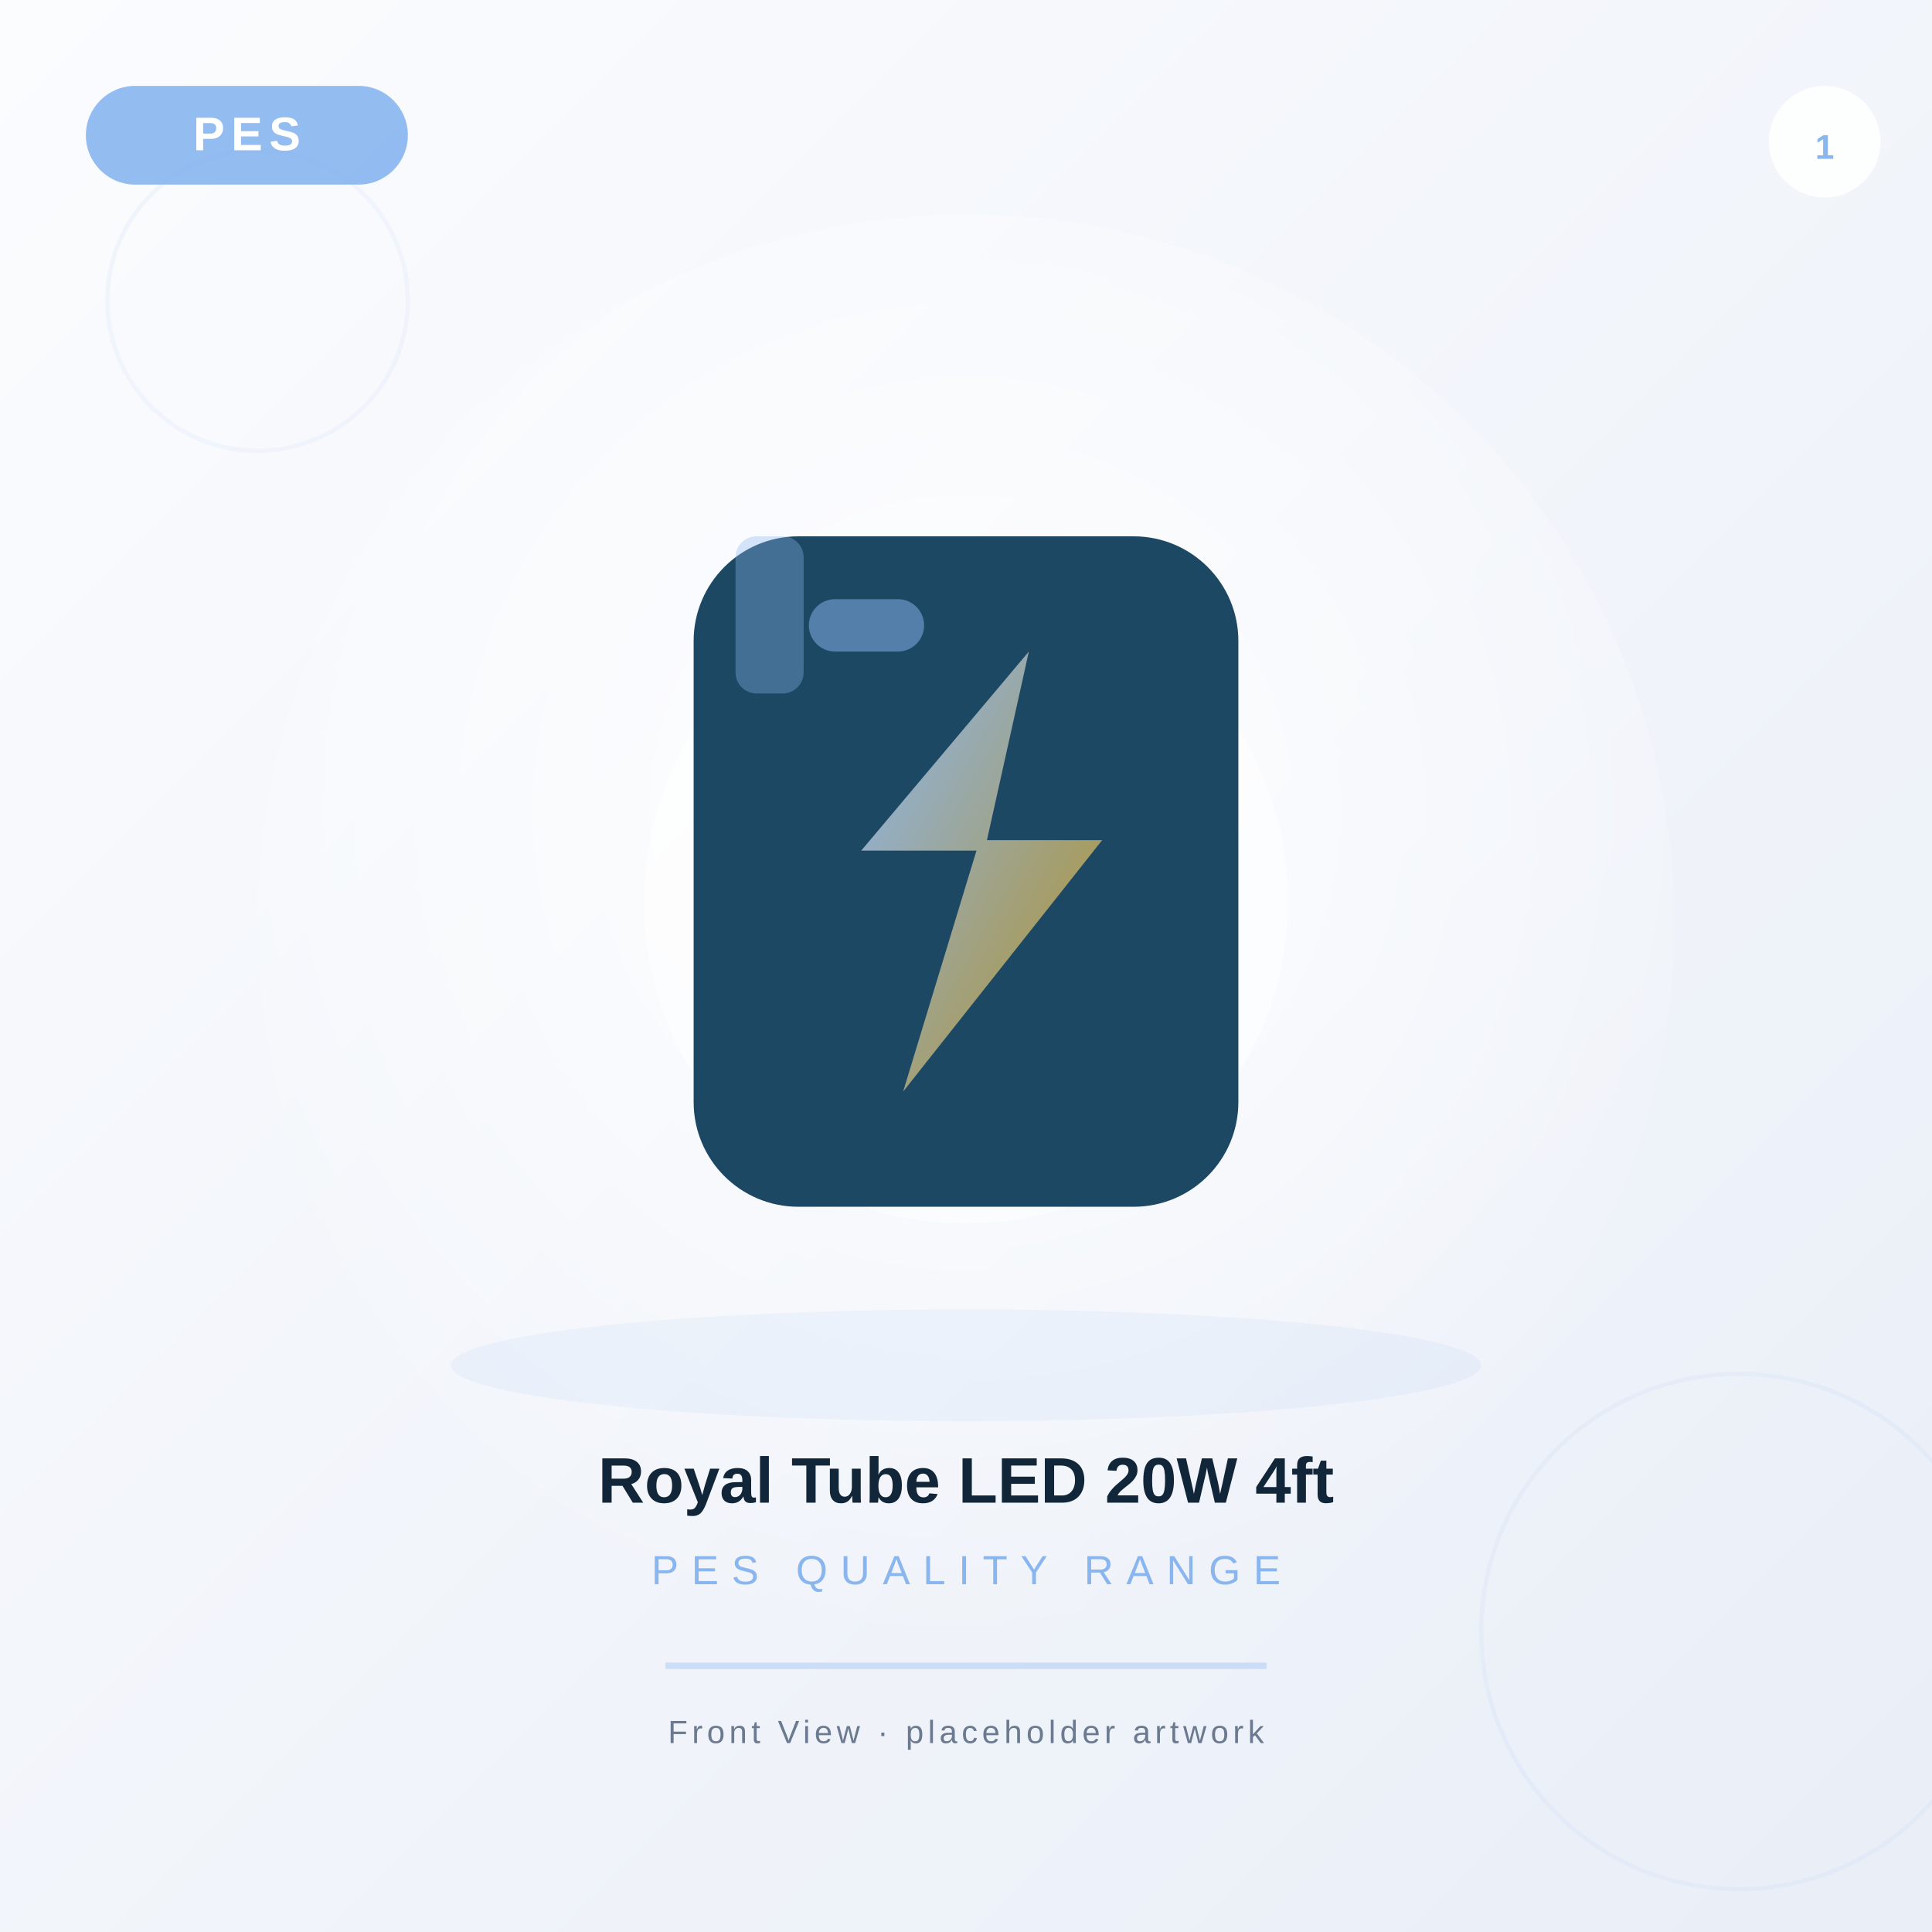
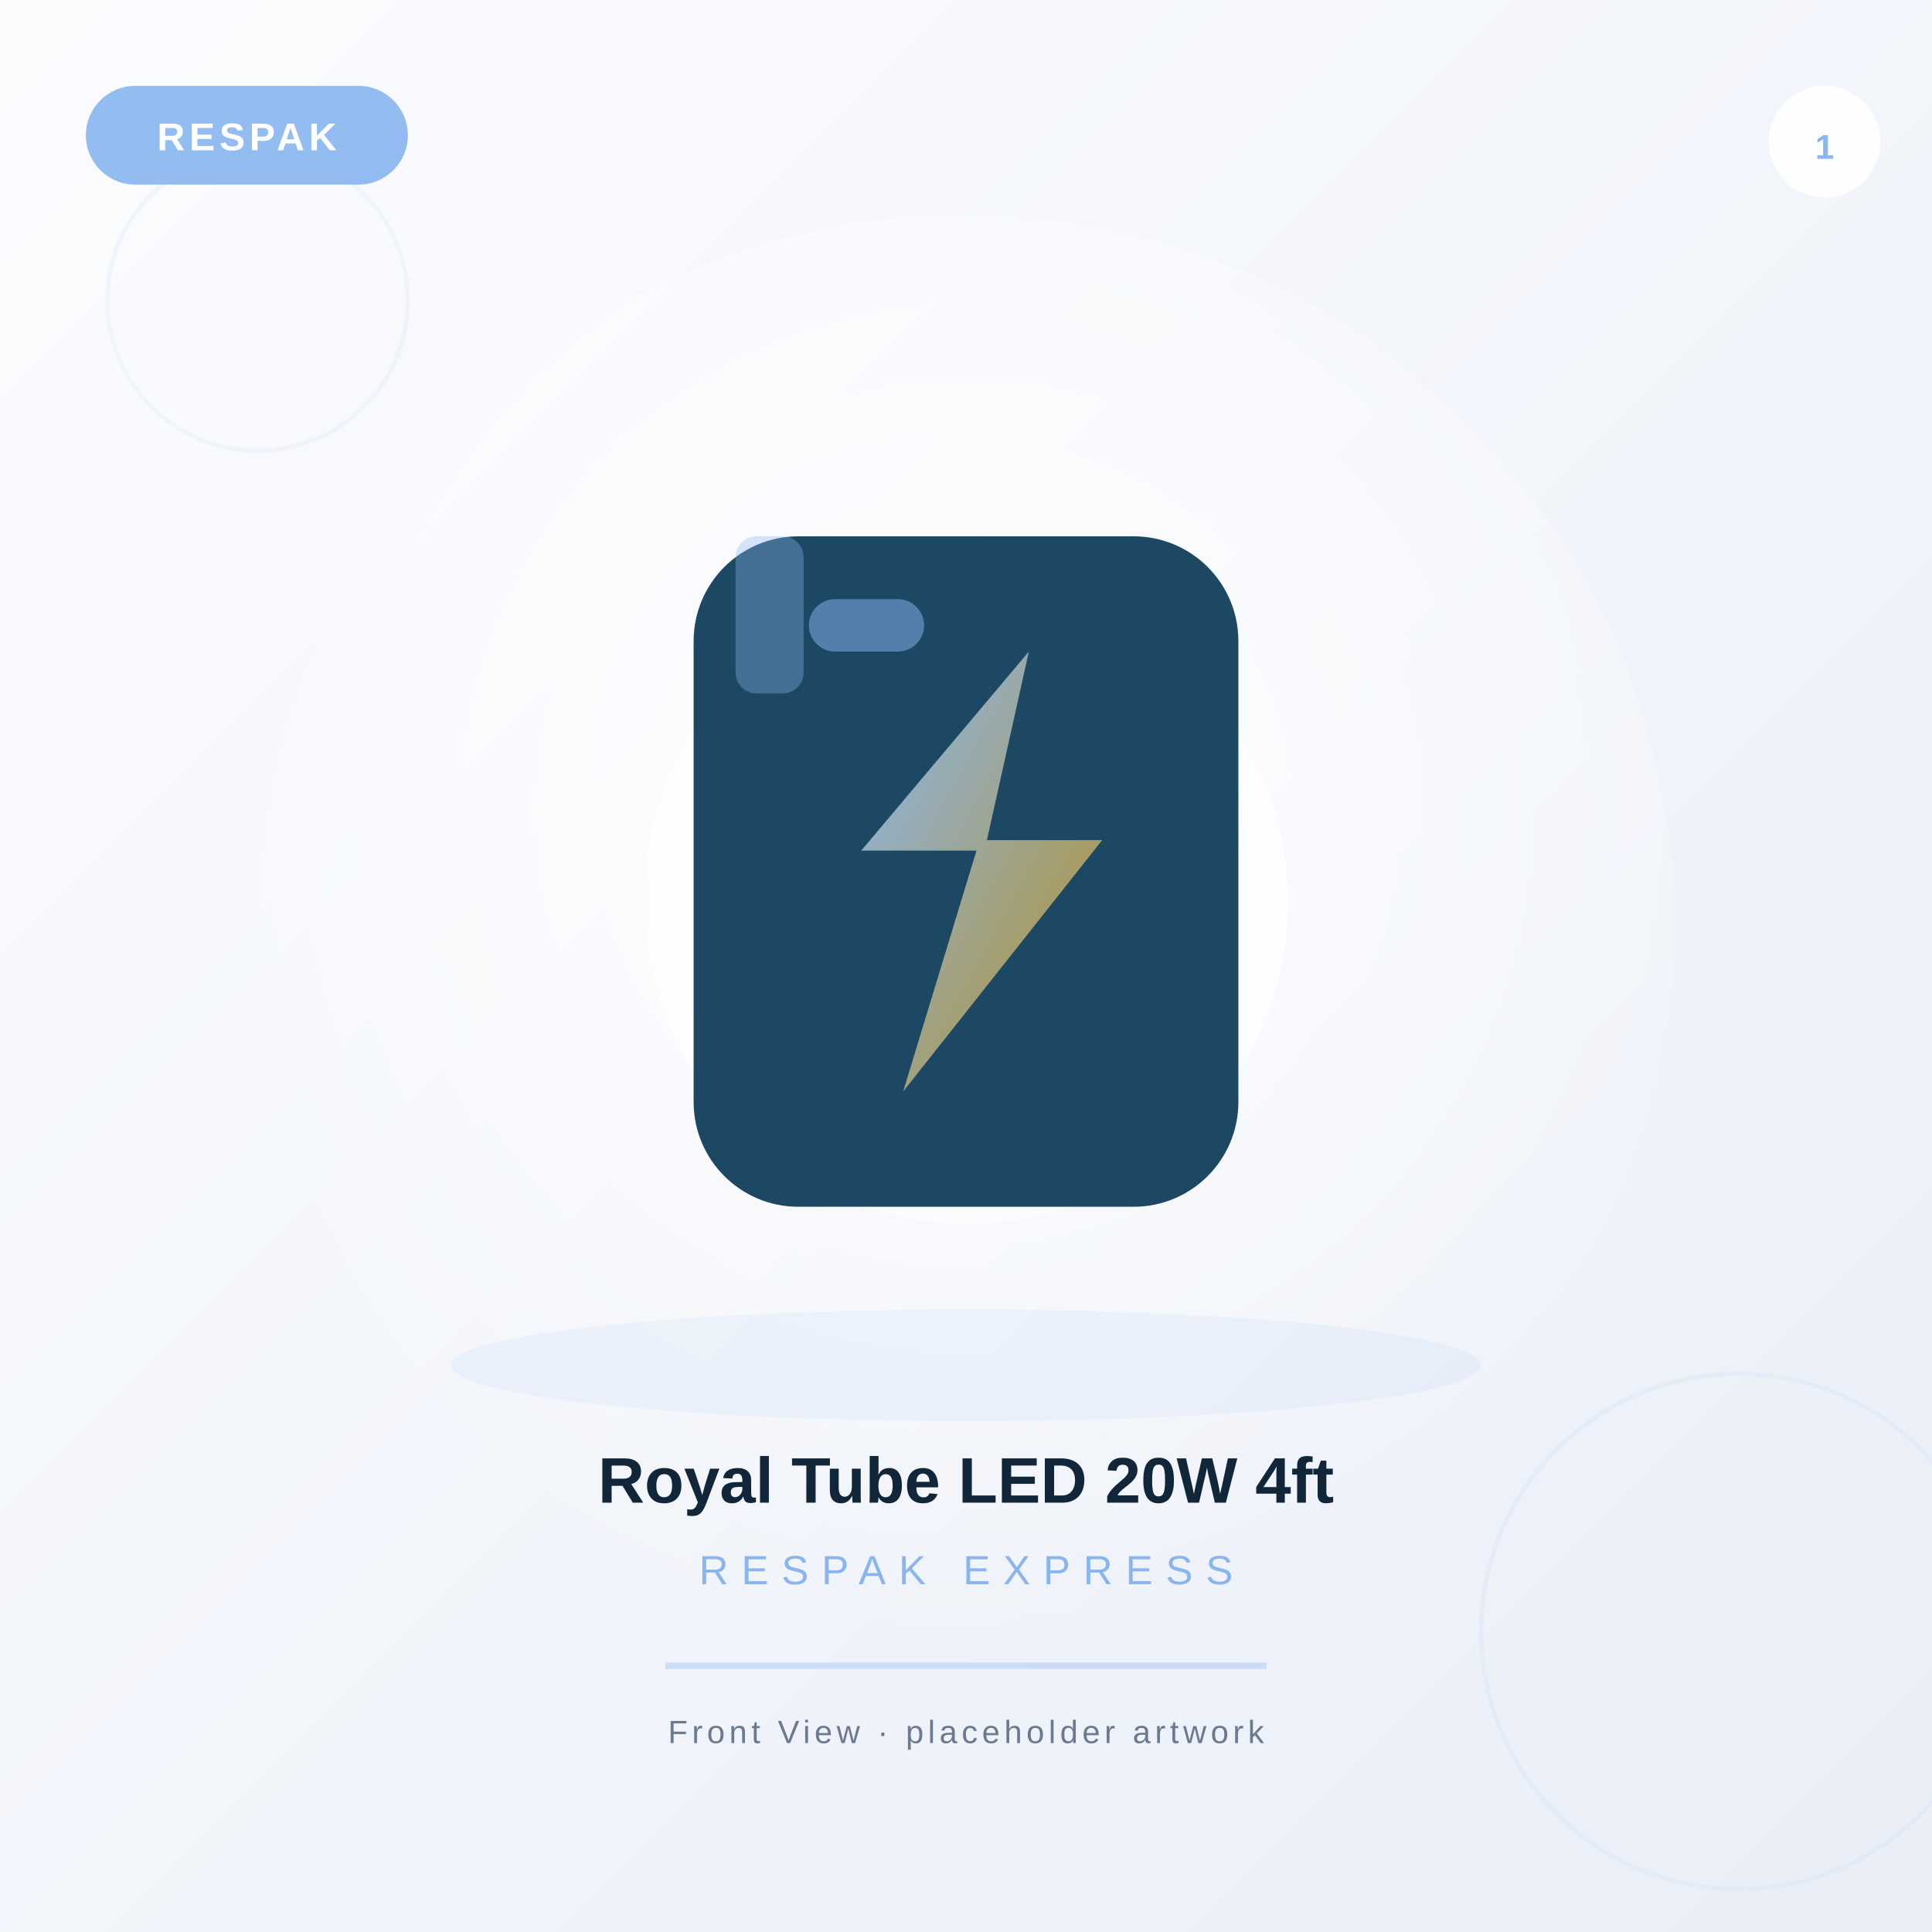
<svg xmlns="http://www.w3.org/2000/svg" width="900" height="900" viewBox="0 0 900 900">
  <defs>
    <linearGradient id="bgGrad" x1="0" y1="0" x2="1" y2="1">
      <stop offset="0" stop-color="#fbfcfe" />
      <stop offset="1" stop-color="#e9eef7" />
    </linearGradient>
    <linearGradient id="accentGrad" x1="0" y1="0" x2="1" y2="1">
      <stop offset="0" stop-color="#8ab6f0" />
      <stop offset="1" stop-color="#b3922a" />
    </linearGradient>
    <radialGradient id="spot" cx="0.5" cy="0.42" r="0.6">
      <stop offset="0" stop-color="#ffffff" stop-opacity="0.9" />
      <stop offset="1" stop-color="#ffffff" stop-opacity="0" />
    </radialGradient>
  </defs>
  <rect width="900" height="900" fill="url(#bgGrad)" />
  <circle cx="450" cy="430" r="330" fill="url(#spot)" />
  <g stroke="#8ab6f0" stroke-opacity="0.08">
    <circle cx="120" cy="140" r="70" fill="none" stroke-width="2" />
    <circle cx="810" cy="760" r="120" fill="none" stroke-width="2" />
  </g>
  <g transform="translate(450 420)">
    <ellipse cx="0" cy="216" rx="240" ry="26" fill="#8ab6f0" opacity="0.10" />
    <g transform="rotate(0)">
      <circle r="150" fill="#ffffff" opacity="0.55" />
      <g transform="translate(0 -14) scale(1.22)">
        <g>
          <rect x="-104" y="-128" width="208" height="256" rx="40" fill="#123f5c" opacity="0.95" />
          <path d="M24 -84 L-40 -8 H4 L-24 84 L52 -12 H8 Z" fill="url(#accentGrad)" />
          <rect x="-60" y="-104" width="44" height="20" rx="10" fill="#8ab6f0" opacity="0.5" />
          <rect x="-88" y="-128" width="26" height="60" rx="8" fill="#8ab6f0" opacity="0.35" />
        </g>
      </g>
    </g>
  </g>
  <rect x="40" y="40" width="150" height="46" rx="23" fill="#8ab6f0" opacity="0.92" />
-   <text x="115" y="70" font-family="Arial,Helvetica,sans-serif" font-size="22" font-weight="800" letter-spacing="3" fill="#ffffff" text-anchor="middle">PES</text>
+   <text x="115" y="70" font-family="Arial,Helvetica,sans-serif" font-size="18" font-weight="800" letter-spacing="2" fill="#ffffff" text-anchor="middle">RESPAK</text>
  <circle cx="850" cy="66" r="26" fill="#ffffff" opacity="0.85" />
  <text x="850" y="74" font-family="Arial,Helvetica,sans-serif" font-size="16" font-weight="700" fill="#8ab6f0" text-anchor="middle">1</text>
  <text x="450" y="700" font-family="Arial,Helvetica,sans-serif" font-size="30" font-weight="700" fill="#12263a" text-anchor="middle">Royal Tube LED 20W 4ft</text>
-   <text x="450" y="738" font-family="Arial,Helvetica,sans-serif" font-size="19" letter-spacing="6" fill="#8ab6f0" text-anchor="middle">PES QUALITY RANGE</text>
+   <text x="450" y="738" font-family="Arial,Helvetica,sans-serif" font-size="19" letter-spacing="6" fill="#8ab6f0" text-anchor="middle">RESPAK EXPRESS</text>
  <line x1="310" y1="776" x2="590" y2="776" stroke="#8ab6f0" stroke-opacity="0.35" stroke-width="3" />
  <text x="450" y="812" font-family="Arial,Helvetica,sans-serif" font-size="15" letter-spacing="2" fill="#6b7a90" text-anchor="middle">Front View · placeholder artwork</text>
</svg>
